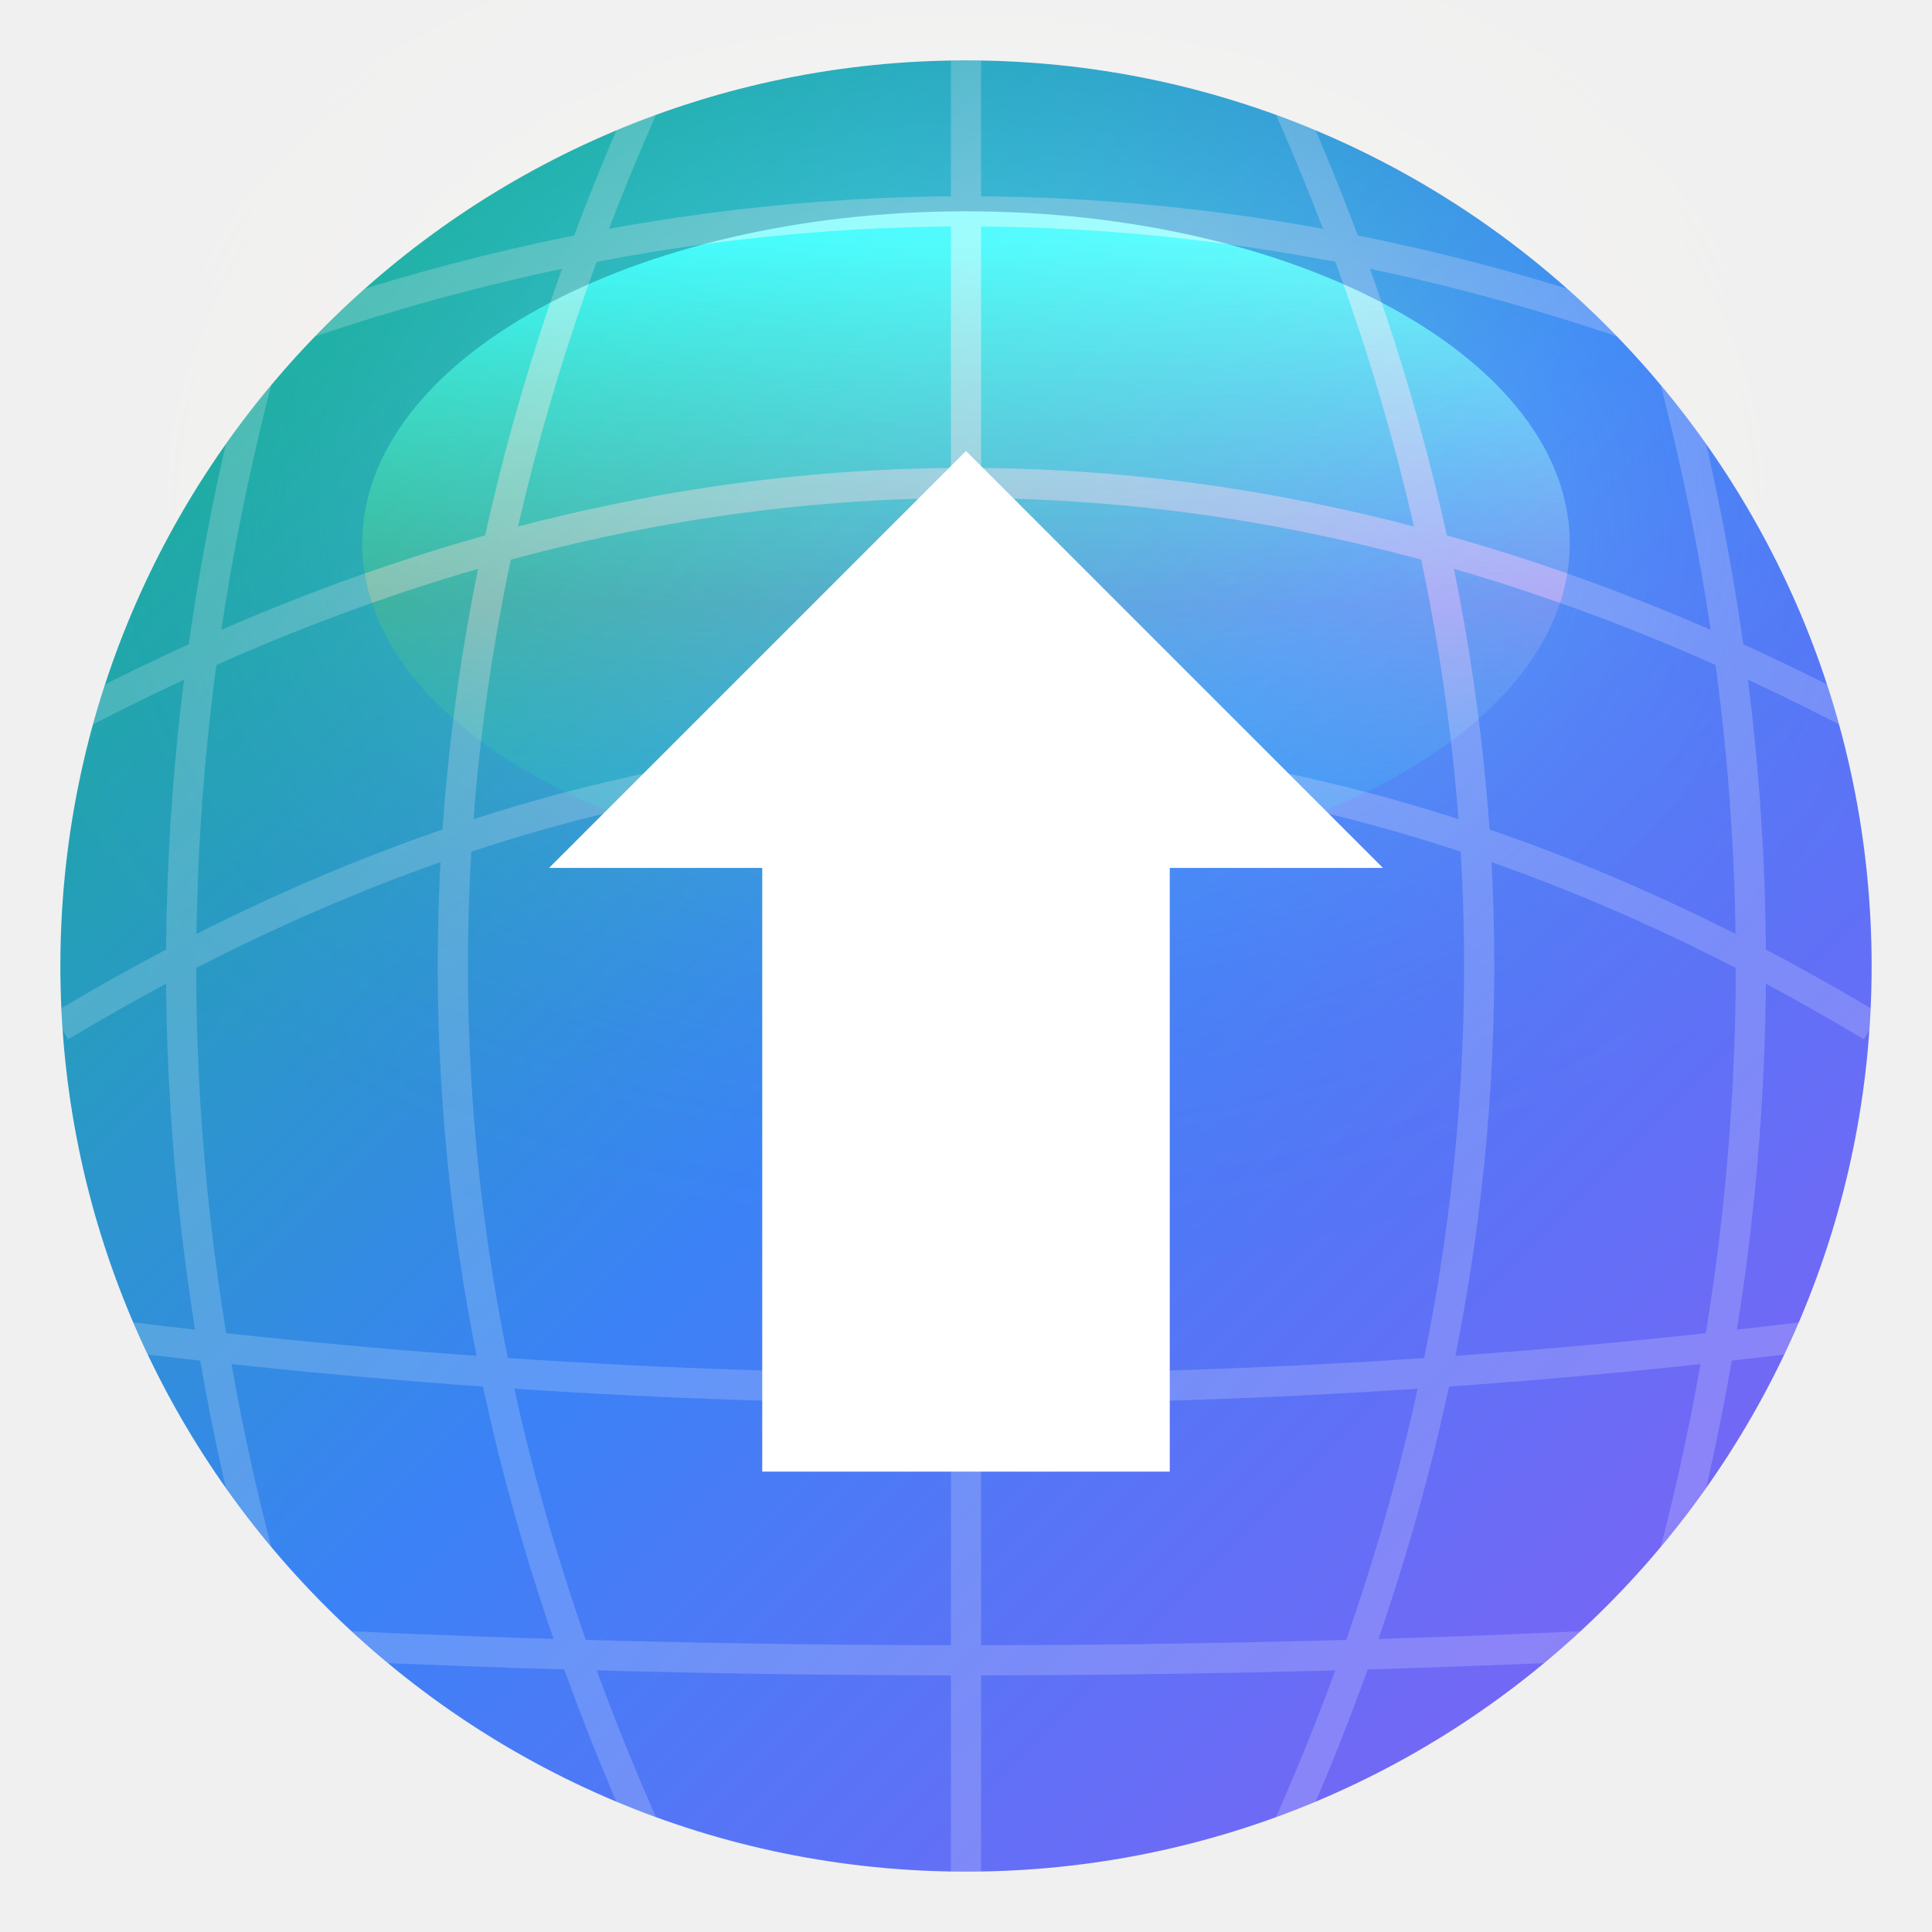
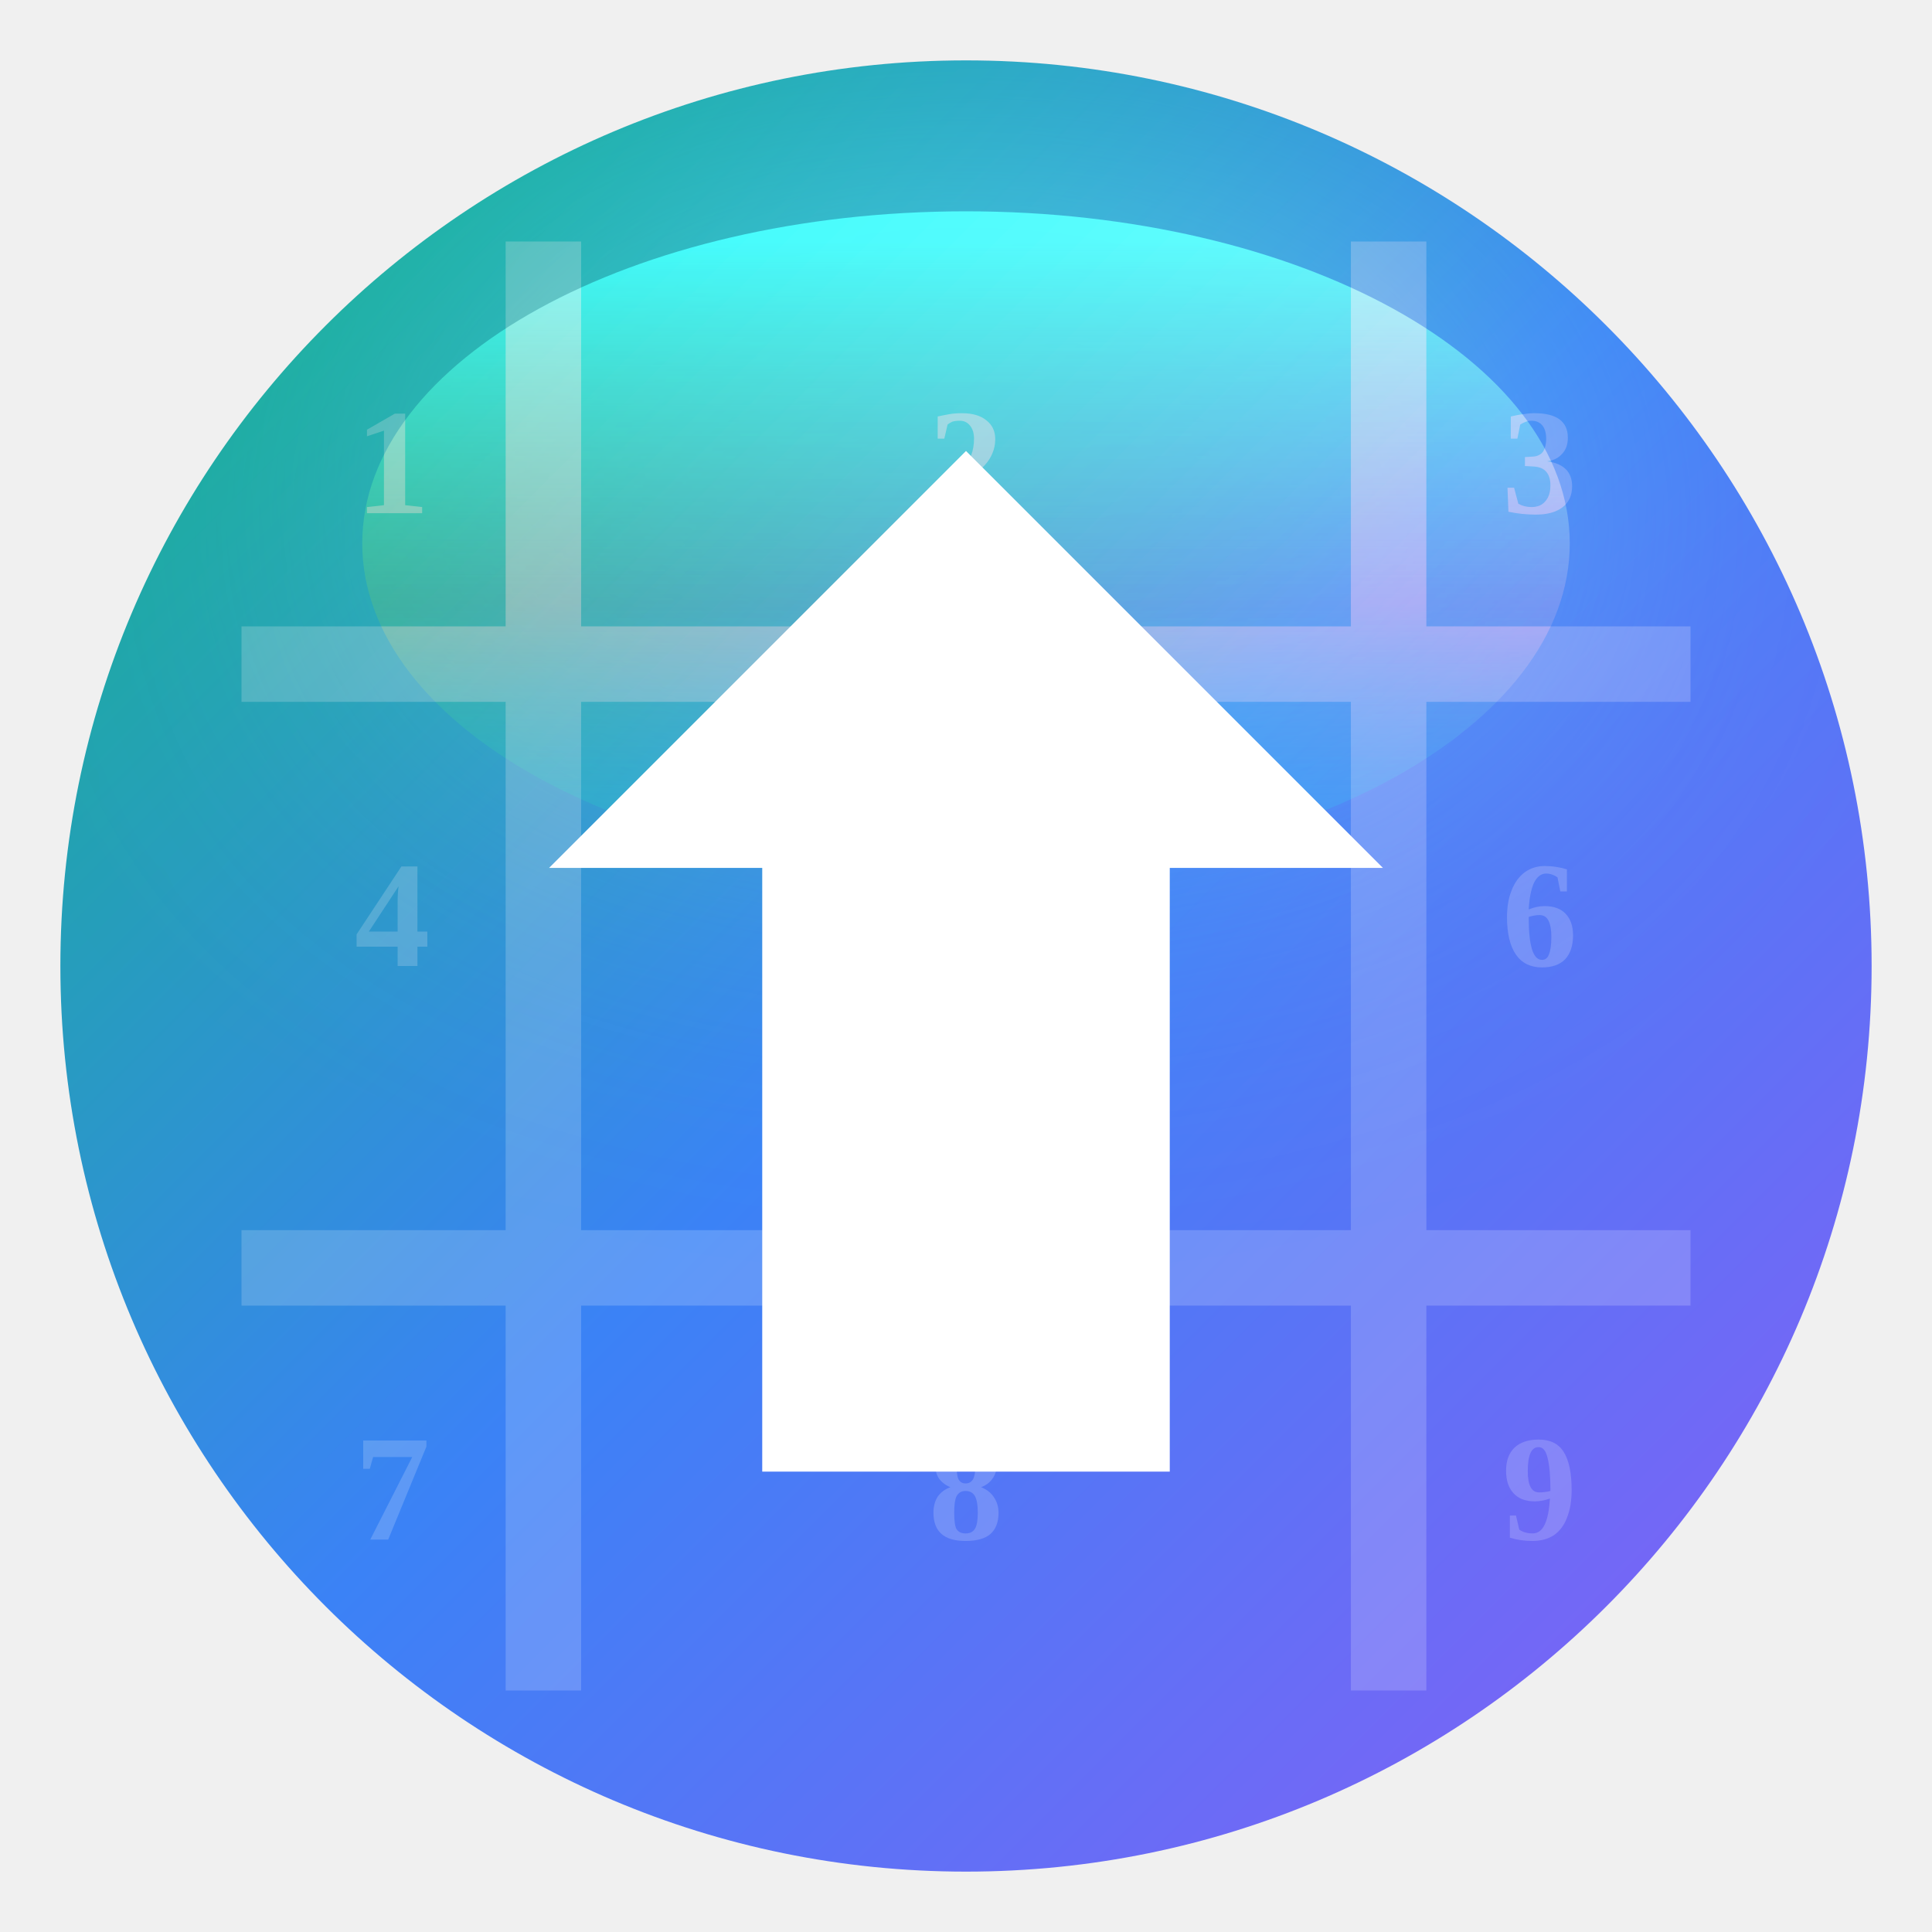
<svg xmlns="http://www.w3.org/2000/svg" viewBox="0 0 64 64">
  <defs>
    <linearGradient id="bgGradient" x1="0%" y1="0%" x2="100%" y2="100%">
      <stop offset="0%" style="stop-color:#10b981" />
      <stop offset="50%" style="stop-color:#3b82f6" />
      <stop offset="100%" style="stop-color:#8b5cf6" />
    </linearGradient>
  </defs>
  <circle cx="32" cy="32" r="30" fill="url(#bgGradient)" />
  <defs>
    <clipPath id="circleClip">
      <circle cx="32" cy="32" r="30" />
    </clipPath>
  </defs>
  <g opacity="0.18" clip-path="url(#circleClip)">
-     <path d="M12,2 Q0,32 12,62" stroke="#fff" stroke-width="1" fill="none" />
-     <path d="M22,2 Q8,32 22,62" stroke="#fff" stroke-width="1" fill="none" />
-     <path d="M32,2 Q32,64 32,62" stroke="#fff" stroke-width="1" fill="none" />
-     <path d="M42,2 Q56,32 42,62" stroke="#fff" stroke-width="1" fill="none" />
-     <path d="M52,2 Q64,32 52,62" stroke="#fff" stroke-width="1" fill="none" />
-     <path d="M2,14 Q32,0 62,14" stroke="#fff" stroke-width="1" fill="none" />
-     <path d="M2,24 Q32,8 62,24" stroke="#fff" stroke-width="1" fill="none" />
-     <path d="M2,34 Q32,16 62,34" stroke="#fff" stroke-width="1" fill="none" />
-     <path d="M2,44 Q32,48 62,44" stroke="#fff" stroke-width="1" fill="none" />
-     <path d="M2,54 Q32,56 62,54" stroke="#fff" stroke-width="1" fill="none" />
+     <line x1="18" y1="8" x2="18" y2="56" stroke="#fff" stroke-width="2.5" />
+     <line x1="46" y1="8" x2="46" y2="56" stroke="#fff" stroke-width="2.5" />
+     <line x1="8" y1="22" x2="56" y2="22" stroke="#fff" stroke-width="2.5" />
+     <line x1="8" y1="42" x2="56" y2="42" stroke="#fff" stroke-width="2.5" />
+     <text x="13" y="17" font-size="5" font-weight="bold" fill="#fff" text-anchor="middle">1</text>
+     <text x="32" y="17" font-size="5" font-weight="bold" fill="#fff" text-anchor="middle">2</text>
+     <text x="51" y="17" font-size="5" font-weight="bold" fill="#fff" text-anchor="middle">3</text>
+     <text x="13" y="32" font-size="5" font-weight="bold" fill="#fff" text-anchor="middle">4</text>
+     <text x="32" y="32" font-size="5" font-weight="bold" fill="#fff" text-anchor="middle">5</text>
+     <text x="51" y="32" font-size="5" font-weight="bold" fill="#fff" text-anchor="middle">6</text>
+     <text x="13" y="51" font-size="5" font-weight="bold" fill="#fff" text-anchor="middle">7</text>
+     <text x="32" y="51" font-size="5" font-weight="bold" fill="#fff" text-anchor="middle">8</text>
+     <text x="51" y="51" font-size="5" font-weight="bold" fill="#fff" text-anchor="middle">9</text>
  </g>
  <linearGradient id="arrowTopGlow" x1="32" y1="8" x2="32" y2="48" gradientUnits="userSpaceOnUse">
    <stop offset="0%" stop-color="#fff" stop-opacity="0.95" />
    <stop offset="30%" stop-color="#f59e42" stop-opacity="0.7" />
    <stop offset="60%" stop-color="#10b981" stop-opacity="0.3" />
    <stop offset="100%" stop-color="#3b82f6" stop-opacity="0" />
  </linearGradient>
  <filter id="arrowGlowFilter" x="0" y="0" width="64" height="64" filterUnits="userSpaceOnUse">
    <feGaussianBlur stdDeviation="7" result="blur" />
    <feMerge>
      <feMergeNode in="blur" />
      <feMergeNode in="SourceGraphic" />
    </feMerge>
  </filter>
-   <ellipse cx="32" cy="18" rx="20" ry="11" fill="url(#arrowTopGlow)" style="mix-blend-mode:overlay;" filter="url(#arrowGlowFilter)" />
+   <ellipse cx="32" cy="18" rx="20" ry="11" fill="url(#arrowTopGlow)" style="mix-blend-mode:overlay;" filter="url(#arrowGlowFilter)" clip-path="url(#circleClip)" />
  <path d="M 32 16 L 20 28 L 26 28 L 26 48 L 38 48 L 38 28 L 44 28 Z" fill="#fff" stroke="#fff" stroke-width="1.5" />
</svg>
